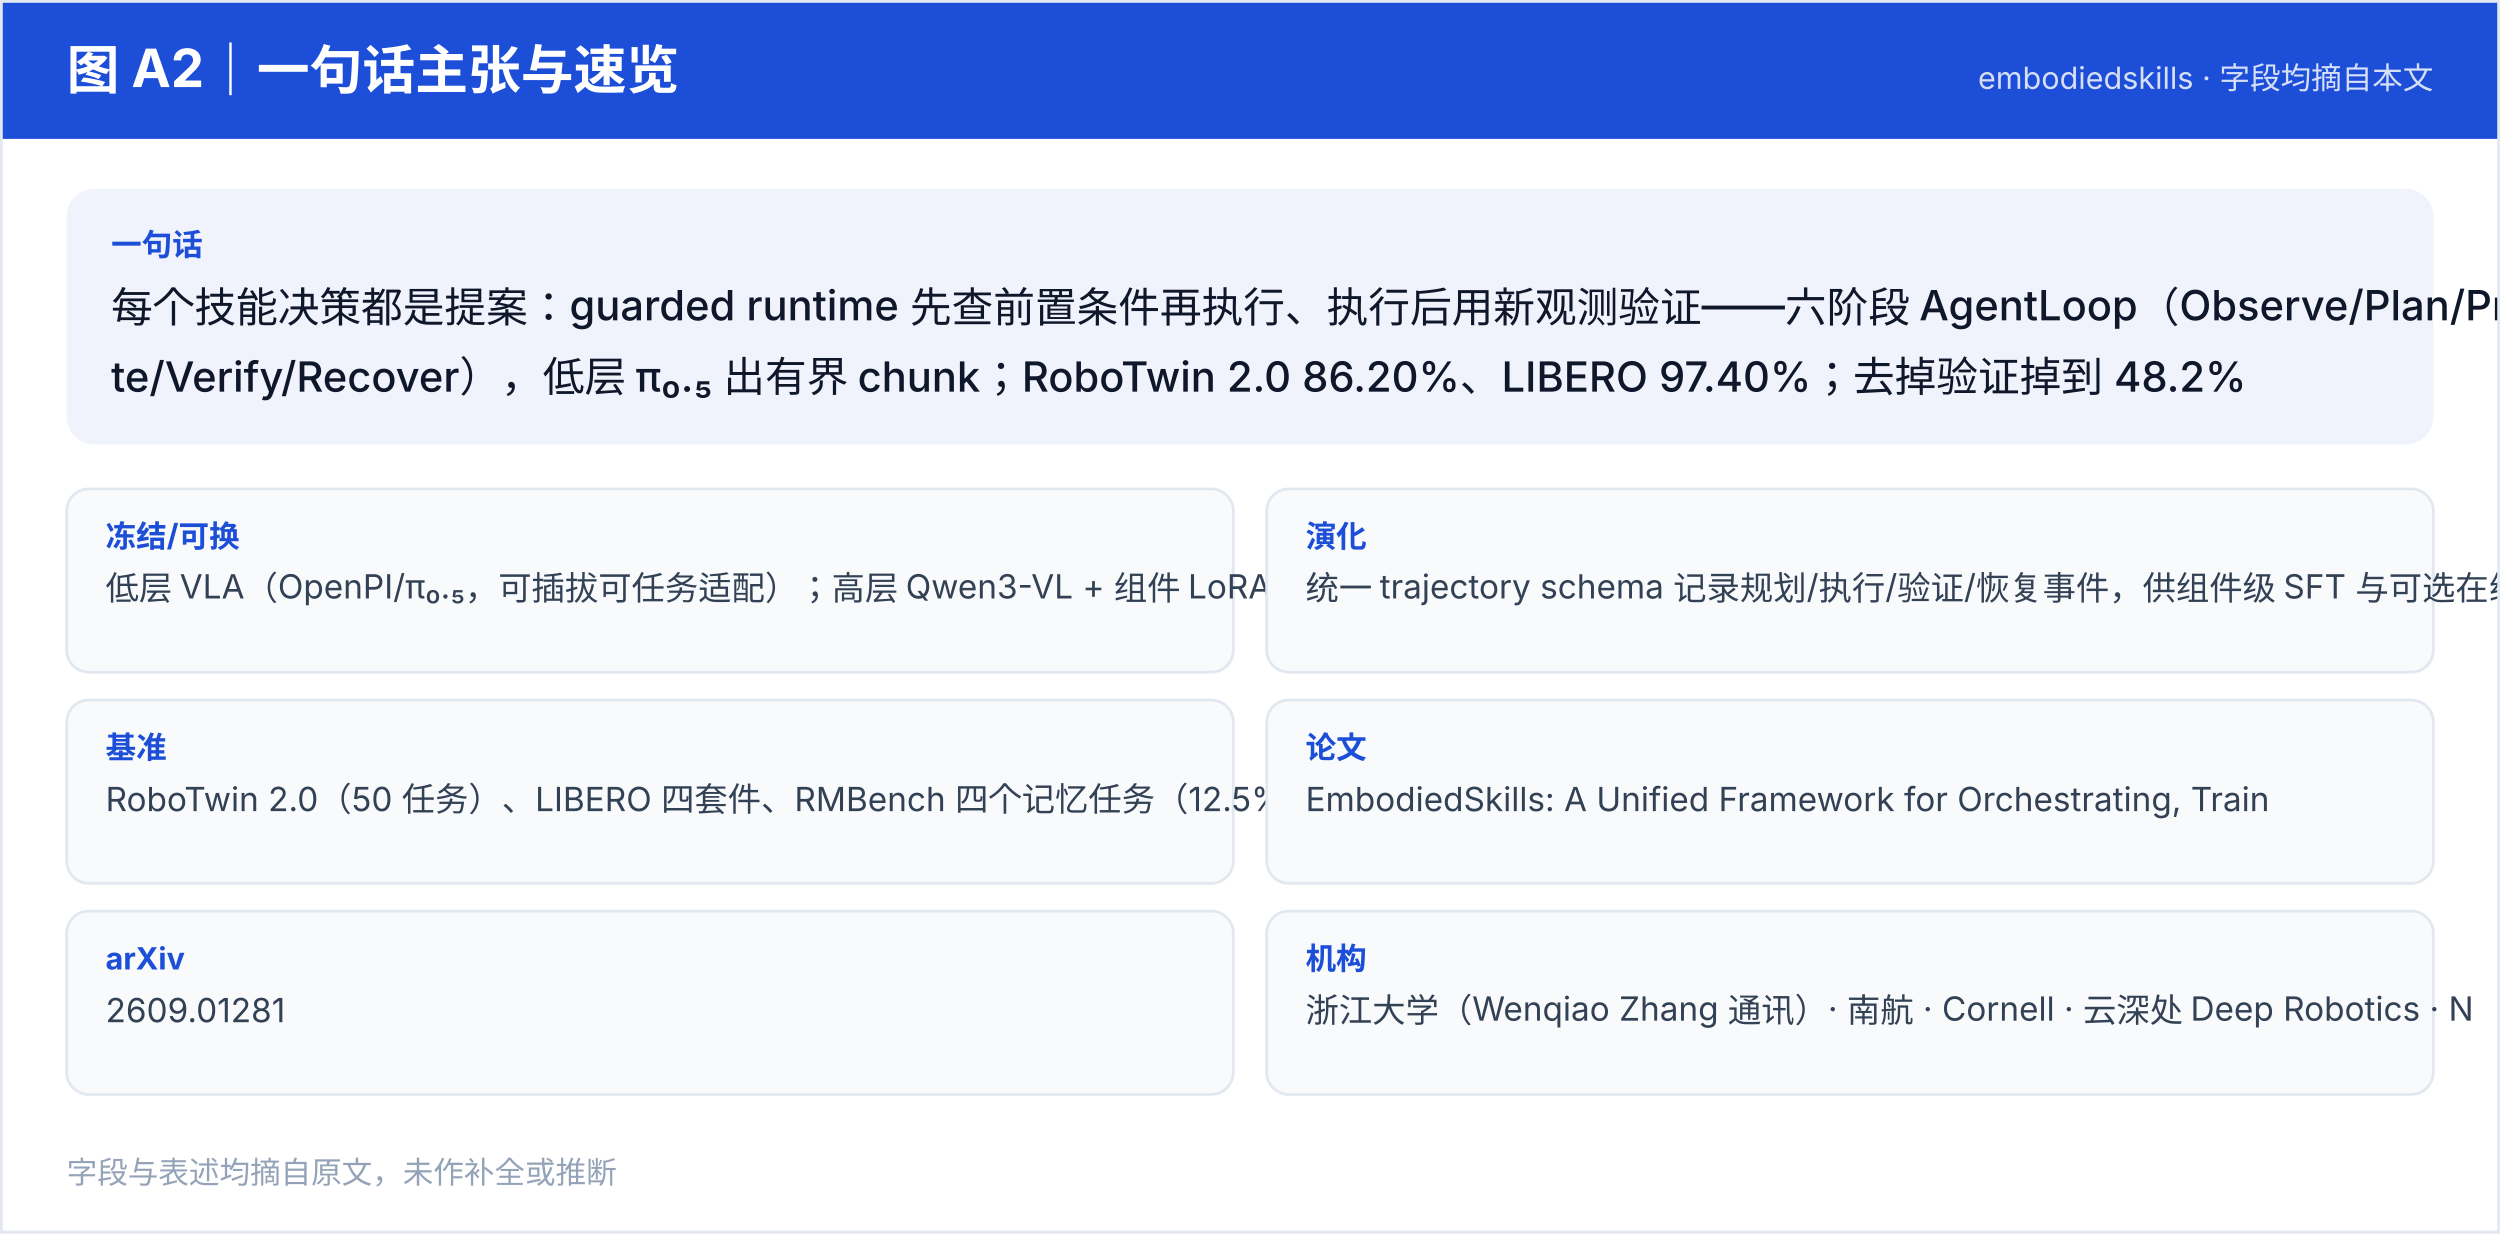
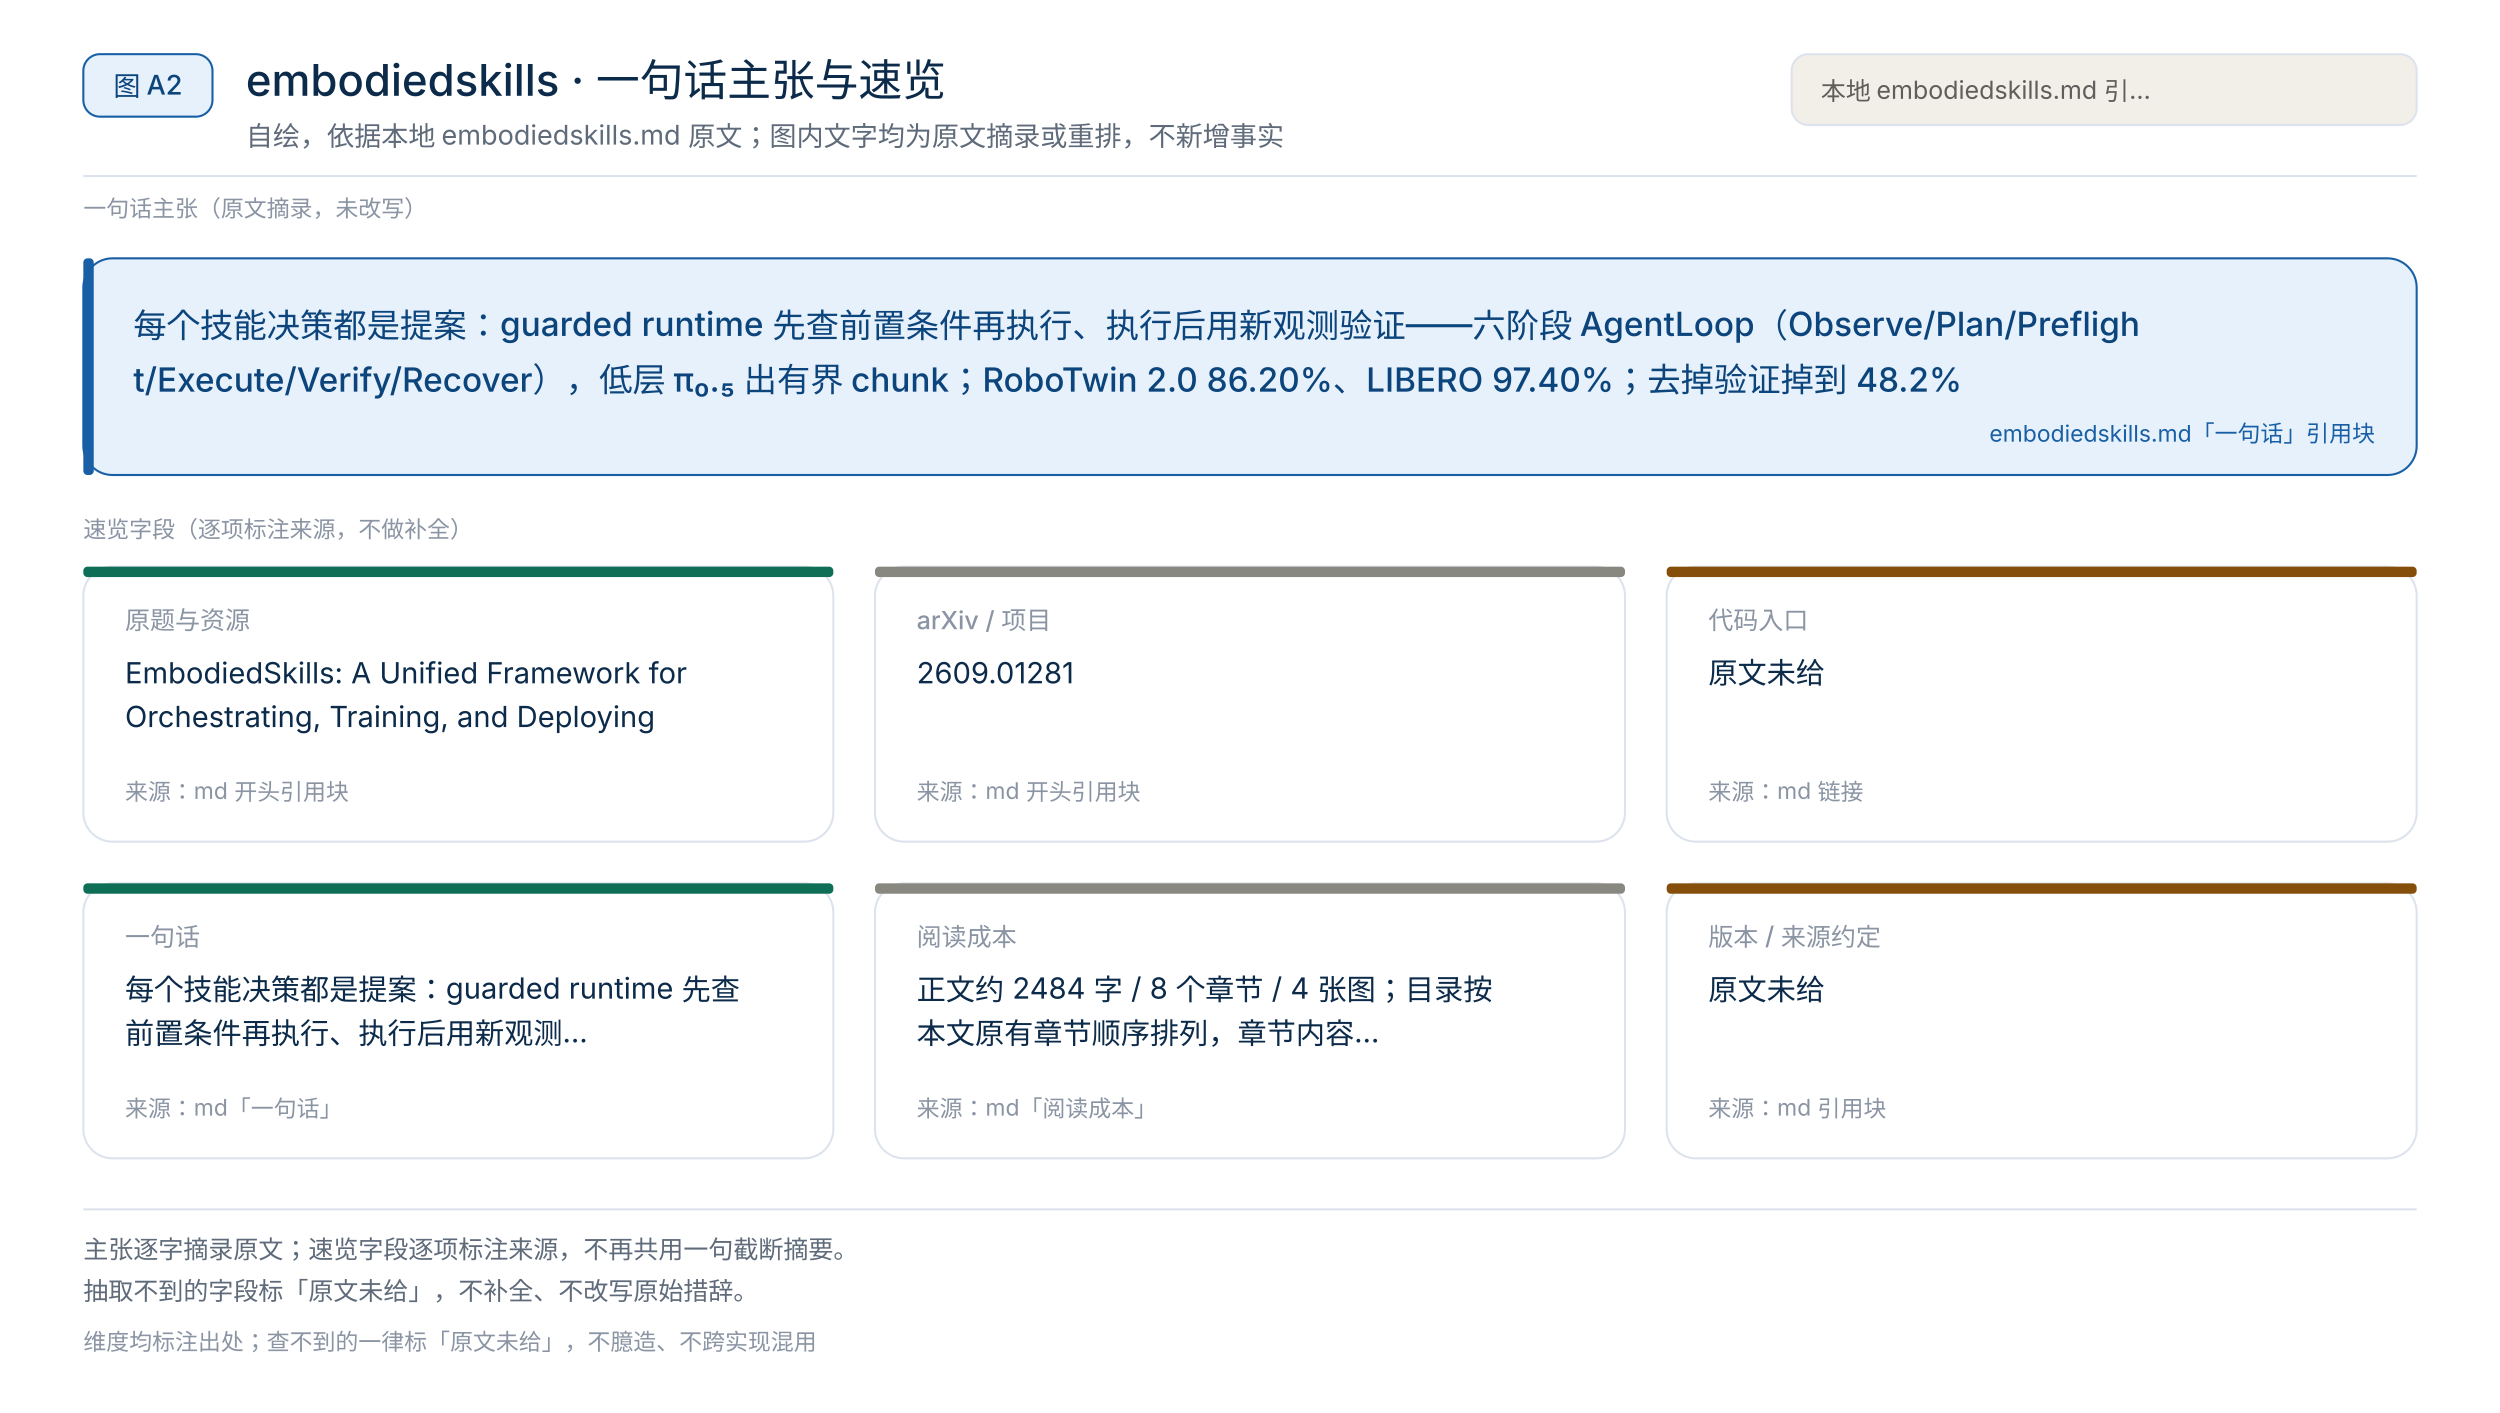
- <svg xmlns="http://www.w3.org/2000/svg" viewBox="0 0 900 444" width="900" height="444" font-family="PingFang SC, -apple-system, BlinkMacSystemFont, Microsoft YaHei, sans-serif">
-   <rect width="900" height="444" fill="#ffffff" />
-   <rect x="0" y="0" width="900" height="50" fill="#1d4ed8" />
-   <text x="24" y="32" font-size="19" fill="#ffffff" font-weight="700" text-anchor="start">图 A2｜一句话主张与速览</text>
-   <text x="876" y="32" font-size="11" fill="#ffffff" font-weight="400" text-anchor="end" opacity="0.82">embodiedskills · 字段均摘自本文</text>
-   <rect x="24" y="68" width="852" height="92" rx="10" fill="#1d4ed8" opacity="0.07" />
-   <text x="40" y="92" font-size="11" fill="#1d4ed8" font-weight="700" text-anchor="start">一句话</text>
-   <text x="40" y="116" font-size="15" fill="#0f172a" font-weight="500" text-anchor="start">每个技能决策都是提案：guarded runtime 先查前置条件再执行、执行后用新观测验证——六阶段 AgentLoop（Observe/Plan/Preflight/Execu</text>
-   <text x="40" y="141" font-size="15" fill="#0f172a" font-weight="500" text-anchor="start">te/Verify/Recover），低层 π₀.₅ 出有界 chunk；RoboTwin 2.0 86.20%、LIBERO 97.40%；去掉验证掉到 48.2%</text>
-   <rect x="24" y="176" width="420" height="66" rx="8" fill="#f8fafc" stroke="#e2e8f0" />
-   <text x="38" y="197" font-size="11" fill="#1d4ed8" font-weight="700" text-anchor="start">冻结/可换</text>
-   <text x="38" y="216" font-size="12" fill="#334155" font-weight="400" text-anchor="start">低层 VLA（OpenPI/π₀.₅，可插拔可任务适配）；高层 Qwen3-VL + 组件 LoRA；AgentLoop 接口固定</text>
-   <rect x="456" y="176" width="420" height="66" rx="8" fill="#f8fafc" stroke="#e2e8f0" />
-   <text x="470" y="197" font-size="11" fill="#1d4ed8" font-weight="700" text-anchor="start">演化</text>
-   <text x="470" y="216" font-size="12" fill="#334155" font-weight="400" text-anchor="start">统一 trajectory schema 记录规划/执行/验证/恢复事件，供组件级 SFT 与可选在线适应</text>
-   <rect x="24" y="252" width="420" height="66" rx="8" fill="#f8fafc" stroke="#e2e8f0" />
-   <text x="38" y="273" font-size="11" fill="#1d4ed8" font-weight="700" text-anchor="start">基准</text>
-   <text x="38" y="292" font-size="12" fill="#334155" font-weight="400" text-anchor="start">RoboTwin 2.0（50 任务）、LIBERO 四套件、RMBench 四个记忆任务（12.5%——记忆仍是短板）</text>
-   <rect x="456" y="252" width="420" height="66" rx="8" fill="#f8fafc" stroke="#e2e8f0" />
-   <text x="470" y="273" font-size="11" fill="#1d4ed8" font-weight="700" text-anchor="start">论文</text>
-   <text x="470" y="292" font-size="12" fill="#334155" font-weight="400" text-anchor="start">EmbodiedSkills: A Unified Framework for Orchestrating, Train</text>
-   <rect x="24" y="328" width="420" height="66" rx="8" fill="#f8fafc" stroke="#e2e8f0" />
-   <text x="38" y="349" font-size="11" fill="#1d4ed8" font-weight="700" text-anchor="start">arXiv</text>
-   <text x="38" y="368" font-size="12" fill="#334155" font-weight="400" text-anchor="start">2609.01281</text>
-   <rect x="456" y="328" width="420" height="66" rx="8" fill="#f8fafc" stroke="#e2e8f0" />
-   <text x="470" y="349" font-size="11" fill="#1d4ed8" font-weight="700" text-anchor="start">机构</text>
-   <text x="470" y="368" font-size="12" fill="#334155" font-weight="400" text-anchor="start">浙江大学（Wenqiao Zhang 通讯）· 南航 · Cornell · 云深处 Deep Robotics · N</text>
-   <text x="24" y="426" font-size="11" fill="#94a3b8" font-weight="400" text-anchor="start">字段与表述均摘自原文，未作补全或推断</text>
-   <rect x="0.5" y="0.5" width="899" height="443" fill="none" stroke="#e2e8f0" />
+ <svg xmlns="http://www.w3.org/2000/svg" width="1200" height="678" viewBox="0 0 1200 678" role="img">
+   <defs>
+     <marker id="arrow" viewBox="0 0 10 10" refX="8" refY="5" markerWidth="6" markerHeight="6" orient="auto-start-reverse">
+       <path d="M2 1L8 5L2 9" fill="none" stroke="#185FA5" stroke-width="1.6" stroke-linecap="round" stroke-linejoin="round" />
+     </marker>
+   </defs>
+   <rect x="0" y="0" width="1200" height="678" rx="0" fill="#FFFFFF" stroke="#FFFFFF" stroke-width="1" />
+   <text x="118" y="46" font-family="-apple-system,BlinkMacSystemFont,'PingFang SC','Microsoft YaHei',sans-serif" font-size="21" font-weight="500" fill="#0C2B4A" text-anchor="start">embodiedskills · 一句话主张与速览</text>
+   <text x="118" y="70" font-family="-apple-system,BlinkMacSystemFont,'PingFang SC','Microsoft YaHei',sans-serif" font-size="13" font-weight="400" fill="#5F6B7A" text-anchor="start">自绘，依据本地 embodiedskills.md 原文；图内文字均为原文摘录或重排，不新增事实</text>
+   <rect x="40" y="84" width="1120" height="1" rx="0" fill="#DDE3EC" stroke="#DDE3EC" stroke-width="0" />
+   <rect x="860" y="26" width="300" height="34" rx="8" fill="#F1EFE8" stroke="#DDE3EC" stroke-width="1" />
+   <text x="874" y="48" font-family="-apple-system,BlinkMacSystemFont,'PingFang SC','Microsoft YaHei',sans-serif" font-size="12" font-weight="400" fill="#5F5E5A" text-anchor="start">本地 embodiedskills.md 引…</text>
+   <rect x="40" y="26" width="62" height="30" rx="8" fill="#E6F1FB" stroke="#185FA5" stroke-width="1" />
+   <text x="71" y="46" font-family="-apple-system,BlinkMacSystemFont,'PingFang SC','Microsoft YaHei',sans-serif" font-size="13" font-weight="500" fill="#0C447C" text-anchor="middle">图 A2</text>
+   <text x="40" y="104" font-family="-apple-system,BlinkMacSystemFont,'PingFang SC','Microsoft YaHei',sans-serif" font-size="11" font-weight="400" fill="#8A94A3" text-anchor="start">一句话主张（原文摘录，未改写）</text>
+   <rect x="40" y="124" width="1120" height="104" rx="14" fill="#E6F1FB" stroke="#185FA5" stroke-width="1" />
+   <rect x="40" y="124" width="5" height="104" rx="2" fill="#185FA5" stroke="#185FA5" stroke-width="0" />
+   <text x="64" y="162" font-family="-apple-system,BlinkMacSystemFont,'PingFang SC','Microsoft YaHei',sans-serif" font-size="16" font-weight="500" fill="#0C447C" text-anchor="start">每个技能决策都是提案：guarded runtime 先查前置条件再执行、执行后用新观测验证——六阶段 AgentLoop（Observe/Plan/Prefligh</text>
+   <text x="64" y="188" font-family="-apple-system,BlinkMacSystemFont,'PingFang SC','Microsoft YaHei',sans-serif" font-size="16" font-weight="500" fill="#0C447C" text-anchor="start">t/Execute/Verify/Recover），低层 π₀.₅ 出有界 chunk；RoboTwin 2.0 86.20%、LIBERO 97.40%；去掉验证掉到 48.2%</text>
+   <text x="1140" y="212" font-family="-apple-system,BlinkMacSystemFont,'PingFang SC','Microsoft YaHei',sans-serif" font-size="11" font-weight="400" fill="#185FA5" text-anchor="end">embodiedskills.md「一句话」引用块</text>
+   <text x="40" y="258" font-family="-apple-system,BlinkMacSystemFont,'PingFang SC','Microsoft YaHei',sans-serif" font-size="11" font-weight="400" fill="#8A94A3" text-anchor="start">速览字段（逐项标注来源，不做补全）</text>
+   <rect x="40" y="272" width="360" height="132" rx="14" fill="#FFFFFF" stroke="#DDE3EC" stroke-width="1" />
+   <rect x="40" y="272" width="360" height="5" rx="2" fill="#0F6E56" stroke="#0F6E56" stroke-width="0" />
+   <text x="60" y="302" font-family="-apple-system,BlinkMacSystemFont,'PingFang SC','Microsoft YaHei',sans-serif" font-size="12" font-weight="500" fill="#8A94A3" text-anchor="start">原题与资源</text>
+   <text x="60" y="328" font-family="-apple-system,BlinkMacSystemFont,'PingFang SC','Microsoft YaHei',sans-serif" font-size="14" font-weight="400" fill="#0C2B4A" text-anchor="start">EmbodiedSkills: A Unified Framework for</text>
+   <text x="60" y="349" font-family="-apple-system,BlinkMacSystemFont,'PingFang SC','Microsoft YaHei',sans-serif" font-size="14" font-weight="400" fill="#0C2B4A" text-anchor="start"> Orchestrating, Training, and Deploying</text>
+   <text x="60" y="384" font-family="-apple-system,BlinkMacSystemFont,'PingFang SC','Microsoft YaHei',sans-serif" font-size="11" font-weight="400" fill="#8A94A3" text-anchor="start">来源：md 开头引用块</text>
+   <rect x="420" y="272" width="360" height="132" rx="14" fill="#FFFFFF" stroke="#DDE3EC" stroke-width="1" />
+   <rect x="420" y="272" width="360" height="5" rx="2" fill="#888780" stroke="#888780" stroke-width="0" />
+   <text x="440" y="302" font-family="-apple-system,BlinkMacSystemFont,'PingFang SC','Microsoft YaHei',sans-serif" font-size="12" font-weight="500" fill="#8A94A3" text-anchor="start">arXiv / 项目</text>
+   <text x="440" y="328" font-family="-apple-system,BlinkMacSystemFont,'PingFang SC','Microsoft YaHei',sans-serif" font-size="14" font-weight="400" fill="#0C2B4A" text-anchor="start">2609.01281</text>
+   <text x="440" y="384" font-family="-apple-system,BlinkMacSystemFont,'PingFang SC','Microsoft YaHei',sans-serif" font-size="11" font-weight="400" fill="#8A94A3" text-anchor="start">来源：md 开头引用块</text>
+   <rect x="800" y="272" width="360" height="132" rx="14" fill="#FFFFFF" stroke="#DDE3EC" stroke-width="1" />
+   <rect x="800" y="272" width="360" height="5" rx="2" fill="#854F0B" stroke="#854F0B" stroke-width="0" />
+   <text x="820" y="302" font-family="-apple-system,BlinkMacSystemFont,'PingFang SC','Microsoft YaHei',sans-serif" font-size="12" font-weight="500" fill="#8A94A3" text-anchor="start">代码入口</text>
+   <text x="820" y="328" font-family="-apple-system,BlinkMacSystemFont,'PingFang SC','Microsoft YaHei',sans-serif" font-size="14" font-weight="400" fill="#0C2B4A" text-anchor="start">原文未给</text>
+   <text x="820" y="384" font-family="-apple-system,BlinkMacSystemFont,'PingFang SC','Microsoft YaHei',sans-serif" font-size="11" font-weight="400" fill="#8A94A3" text-anchor="start">来源：md 链接</text>
+   <rect x="40" y="424" width="360" height="132" rx="14" fill="#FFFFFF" stroke="#DDE3EC" stroke-width="1" />
+   <rect x="40" y="424" width="360" height="5" rx="2" fill="#0F6E56" stroke="#0F6E56" stroke-width="0" />
+   <text x="60" y="454" font-family="-apple-system,BlinkMacSystemFont,'PingFang SC','Microsoft YaHei',sans-serif" font-size="12" font-weight="500" fill="#8A94A3" text-anchor="start">一句话</text>
+   <text x="60" y="480" font-family="-apple-system,BlinkMacSystemFont,'PingFang SC','Microsoft YaHei',sans-serif" font-size="14" font-weight="400" fill="#0C2B4A" text-anchor="start">每个技能决策都是提案：guarded runtime 先查</text>
+   <text x="60" y="501" font-family="-apple-system,BlinkMacSystemFont,'PingFang SC','Microsoft YaHei',sans-serif" font-size="14" font-weight="400" fill="#0C2B4A" text-anchor="start">前置条件再执行、执行后用新观测…</text>
+   <text x="60" y="536" font-family="-apple-system,BlinkMacSystemFont,'PingFang SC','Microsoft YaHei',sans-serif" font-size="11" font-weight="400" fill="#8A94A3" text-anchor="start">来源：md「一句话」</text>
+   <rect x="420" y="424" width="360" height="132" rx="14" fill="#FFFFFF" stroke="#DDE3EC" stroke-width="1" />
+   <rect x="420" y="424" width="360" height="5" rx="2" fill="#888780" stroke="#888780" stroke-width="0" />
+   <text x="440" y="454" font-family="-apple-system,BlinkMacSystemFont,'PingFang SC','Microsoft YaHei',sans-serif" font-size="12" font-weight="500" fill="#8A94A3" text-anchor="start">阅读成本</text>
+   <text x="440" y="480" font-family="-apple-system,BlinkMacSystemFont,'PingFang SC','Microsoft YaHei',sans-serif" font-size="14" font-weight="400" fill="#0C2B4A" text-anchor="start">正文约 2484 字 / 8 个章节 / 4 张图；目录按</text>
+   <text x="440" y="501" font-family="-apple-system,BlinkMacSystemFont,'PingFang SC','Microsoft YaHei',sans-serif" font-size="14" font-weight="400" fill="#0C2B4A" text-anchor="start">本文原有章节顺序排列，章节内容…</text>
+   <text x="440" y="536" font-family="-apple-system,BlinkMacSystemFont,'PingFang SC','Microsoft YaHei',sans-serif" font-size="11" font-weight="400" fill="#8A94A3" text-anchor="start">来源：md「阅读成本」</text>
+   <rect x="800" y="424" width="360" height="132" rx="14" fill="#FFFFFF" stroke="#DDE3EC" stroke-width="1" />
+   <rect x="800" y="424" width="360" height="5" rx="2" fill="#854F0B" stroke="#854F0B" stroke-width="0" />
+   <text x="820" y="454" font-family="-apple-system,BlinkMacSystemFont,'PingFang SC','Microsoft YaHei',sans-serif" font-size="12" font-weight="500" fill="#8A94A3" text-anchor="start">版本 / 来源约定</text>
+   <text x="820" y="480" font-family="-apple-system,BlinkMacSystemFont,'PingFang SC','Microsoft YaHei',sans-serif" font-size="14" font-weight="400" fill="#0C2B4A" text-anchor="start">原文未给</text>
+   <text x="820" y="536" font-family="-apple-system,BlinkMacSystemFont,'PingFang SC','Microsoft YaHei',sans-serif" font-size="11" font-weight="400" fill="#8A94A3" text-anchor="start">来源：md 引用块</text>
+   <rect x="40" y="580" width="1120" height="1" rx="0" fill="#DDE3EC" stroke="#DDE3EC" stroke-width="0" />
+   <text x="40" y="604" font-family="-apple-system,BlinkMacSystemFont,'PingFang SC','Microsoft YaHei',sans-serif" font-size="12" font-weight="400" fill="#5F6B7A" text-anchor="start">主张逐字摘录原文；速览字段逐项标注来源，不再共用一句截断摘要。</text>
+   <text x="40" y="624" font-family="-apple-system,BlinkMacSystemFont,'PingFang SC','Microsoft YaHei',sans-serif" font-size="12" font-weight="400" fill="#5F6B7A" text-anchor="start">抽取不到的字段标「原文未给」，不补全、不改写原始措辞。</text>
+   <text x="40" y="648" font-family="-apple-system,BlinkMacSystemFont,'PingFang SC','Microsoft YaHei',sans-serif" font-size="11" font-weight="400" fill="#8A94A3" text-anchor="start">维度均标注出处；查不到的一律标「原文未给」，不臆造、不跨实现混用</text>
</svg>
